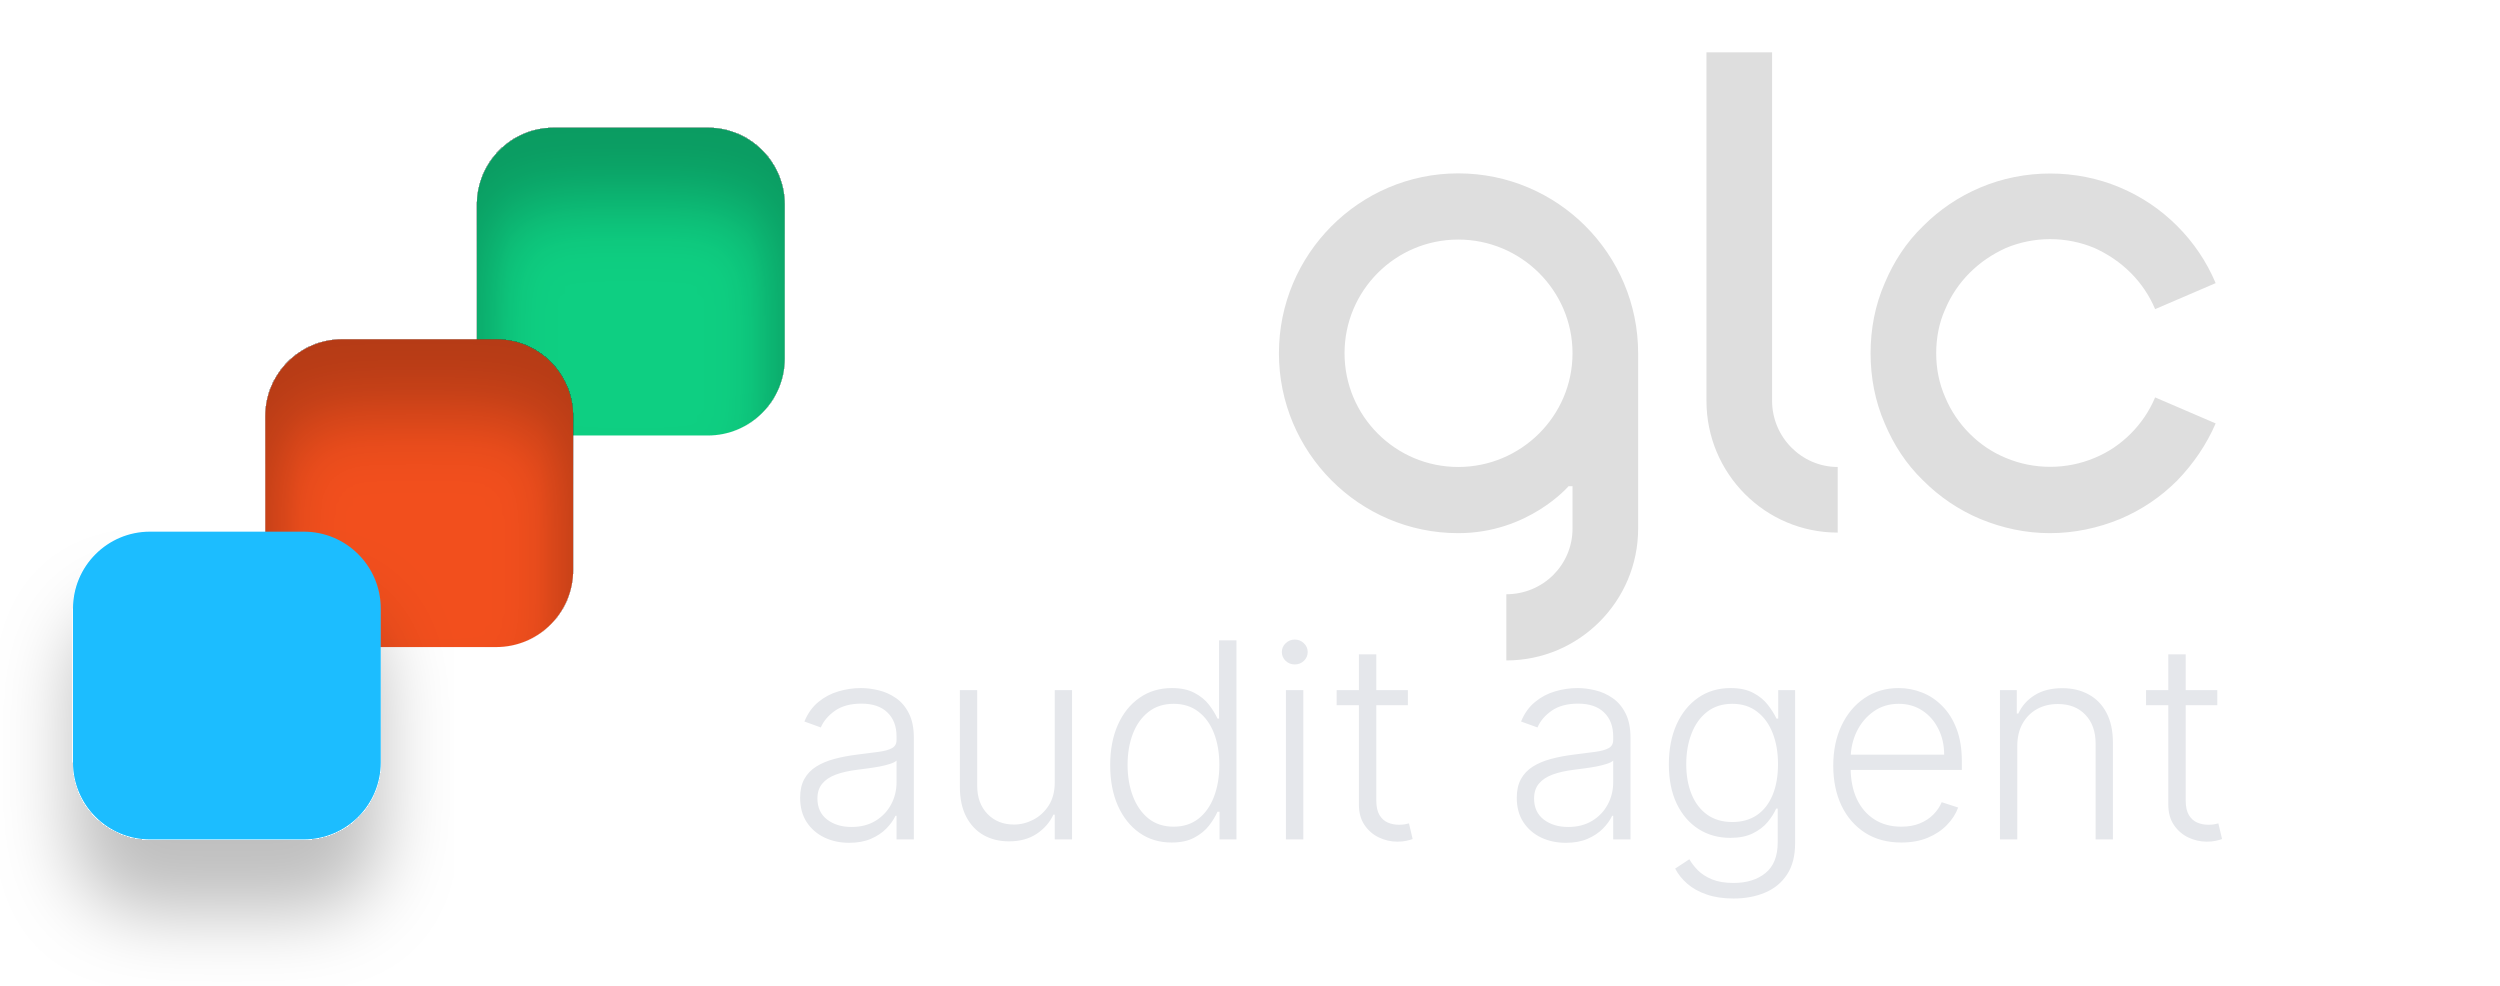
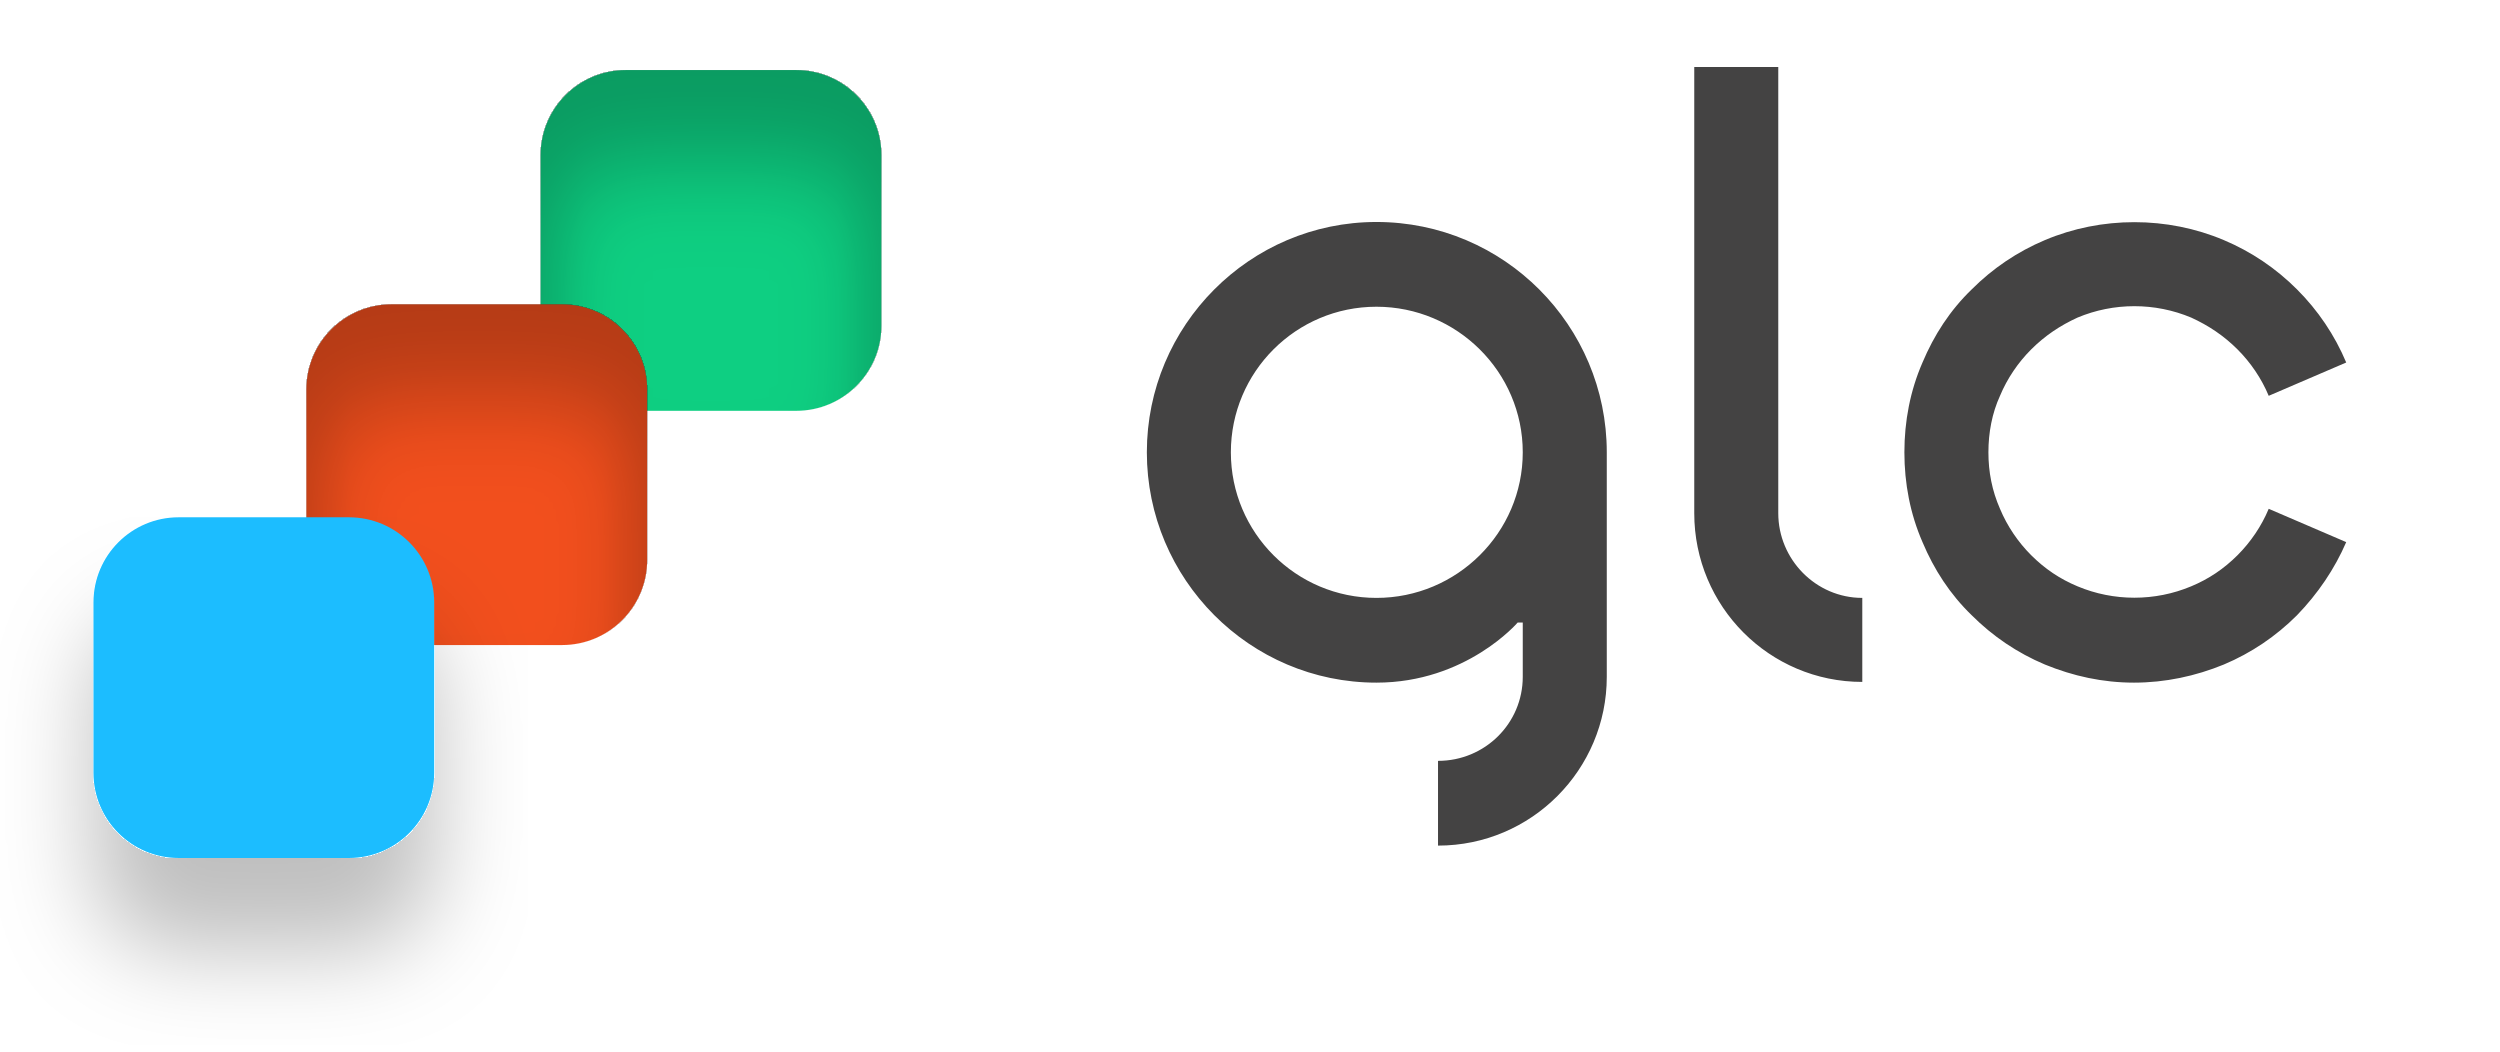
- <svg xmlns="http://www.w3.org/2000/svg" width="137" height="54" viewBox="0 0 137 54" fill="none">
-   <g filter="url(#filter0_i_522_233)">
-     <path d="M38.784 7H30.352C28.023 7 26.135 8.887 26.135 11.216V19.648C26.135 21.977 28.023 23.865 30.352 23.865H38.784C41.113 23.865 43 21.977 43 19.648V11.216C43 8.887 41.113 7 38.784 7Z" fill="#0ECF82" />
+ <svg xmlns="http://www.w3.org/2000/svg" width="107" height="45" viewBox="0 0 107 45" fill="none">
+   <g filter="url(#filter0_i_524_245)">
+     <path d="M34.076 3H26.785C24.772 3 23.139 4.632 23.139 6.646V13.937C23.139 15.95 24.772 17.582 26.785 17.582H34.076C36.09 17.582 37.722 15.95 37.722 13.937V6.646C37.722 4.632 36.09 3 34.076 3Z" fill="#0ECF82" />
  </g>
-   <g filter="url(#filter1_i_522_233)">
-     <path d="M27.19 18.595H18.757C16.428 18.595 14.541 20.482 14.541 22.811V31.243C14.541 33.572 16.428 35.459 18.757 35.459H27.19C29.518 35.459 31.406 33.572 31.406 31.243V22.811C31.406 20.482 29.518 18.595 27.19 18.595Z" fill="#F24F1D" />
+   <g filter="url(#filter1_i_524_245)">
+     <path d="M24.051 13.026H16.76C14.746 13.026 13.114 14.658 13.114 16.671V23.962C13.114 25.976 14.746 27.608 16.76 27.608H24.051C26.065 27.608 27.697 25.976 27.697 23.962V16.671C27.697 14.658 26.065 13.026 24.051 13.026Z" fill="#F24F1D" />
  </g>
-   <g filter="url(#filter2_d_522_233)">
-     <path d="M16.649 29.135H8.216C5.888 29.135 4 31.023 4 33.351V41.784C4 44.112 5.888 46 8.216 46H16.649C18.977 46 20.865 44.112 20.865 41.784V33.351C20.865 31.023 18.977 29.135 16.649 29.135Z" fill="#1CBDFF" />
+   <g filter="url(#filter2_d_524_245)">
+     <path d="M14.937 22.14H7.646C5.632 22.14 4 23.772 4 25.785V33.077C4 35.09 5.632 36.722 7.646 36.722H14.937C16.95 36.722 18.583 35.09 18.583 33.077V25.785C18.583 23.772 16.95 22.14 14.937 22.14Z" fill="#1CBDFF" />
  </g>
-   <path d="M46.537 46.186C46.043 46.186 45.592 46.091 45.184 45.899C44.776 45.703 44.451 45.423 44.209 45.057C43.968 44.688 43.847 44.24 43.847 43.715C43.847 43.31 43.923 42.969 44.076 42.692C44.229 42.415 44.445 42.188 44.726 42.01C45.006 41.833 45.338 41.693 45.722 41.59C46.105 41.486 46.528 41.407 46.99 41.35C47.448 41.293 47.835 41.243 48.151 41.201C48.471 41.158 48.714 41.091 48.881 40.998C49.048 40.906 49.131 40.757 49.131 40.551V40.359C49.131 39.801 48.964 39.363 48.63 39.043C48.3 38.72 47.824 38.559 47.203 38.559C46.613 38.559 46.132 38.688 45.759 38.947C45.39 39.207 45.131 39.512 44.981 39.864L44.081 39.539C44.266 39.091 44.522 38.734 44.848 38.468C45.175 38.198 45.541 38.005 45.946 37.887C46.35 37.767 46.761 37.706 47.176 37.706C47.489 37.706 47.814 37.747 48.151 37.829C48.492 37.91 48.808 38.053 49.099 38.255C49.39 38.454 49.626 38.733 49.807 39.091C49.989 39.446 50.079 39.897 50.079 40.444V46H49.131V44.706H49.072C48.959 44.947 48.79 45.181 48.566 45.409C48.343 45.636 48.062 45.822 47.725 45.968C47.387 46.114 46.992 46.186 46.537 46.186ZM46.665 45.318C47.169 45.318 47.606 45.206 47.975 44.983C48.344 44.759 48.629 44.462 48.827 44.093C49.03 43.72 49.131 43.31 49.131 42.863V41.68C49.06 41.748 48.941 41.808 48.774 41.861C48.611 41.914 48.421 41.962 48.204 42.005C47.991 42.044 47.778 42.078 47.565 42.106C47.352 42.135 47.16 42.159 46.99 42.181C46.528 42.238 46.134 42.326 45.807 42.447C45.48 42.568 45.23 42.735 45.056 42.948C44.882 43.157 44.795 43.427 44.795 43.758C44.795 44.255 44.973 44.64 45.328 44.913C45.683 45.183 46.129 45.318 46.665 45.318ZM57.8 42.873V37.818H58.748V46H57.8V44.642H57.726C57.534 45.061 57.23 45.41 56.815 45.691C56.399 45.968 55.892 46.106 55.291 46.106C54.769 46.106 54.306 45.993 53.901 45.766C53.496 45.535 53.178 45.197 52.948 44.754C52.717 44.31 52.601 43.765 52.601 43.118V37.818H53.55V43.06C53.55 43.699 53.738 44.214 54.114 44.604C54.491 44.992 54.974 45.185 55.563 45.185C55.932 45.185 56.288 45.096 56.628 44.919C56.969 44.741 57.25 44.482 57.47 44.141C57.69 43.797 57.8 43.374 57.8 42.873ZM64.204 46.17C63.533 46.17 62.945 45.993 62.441 45.638C61.937 45.283 61.543 44.787 61.259 44.152C60.978 43.516 60.838 42.776 60.838 41.93C60.838 41.089 60.978 40.352 61.259 39.72C61.543 39.084 61.939 38.591 62.447 38.239C62.954 37.884 63.545 37.706 64.22 37.706C64.717 37.706 65.131 37.795 65.461 37.973C65.792 38.147 66.056 38.363 66.255 38.623C66.454 38.882 66.608 39.134 66.719 39.379H66.804V35.091H67.757V46H66.83V44.482H66.719C66.608 44.73 66.452 44.986 66.25 45.249C66.047 45.508 65.779 45.727 65.445 45.904C65.115 46.082 64.701 46.17 64.204 46.17ZM64.316 45.302C64.845 45.302 65.296 45.158 65.669 44.871C66.042 44.58 66.326 44.18 66.521 43.672C66.72 43.161 66.82 42.575 66.82 41.914C66.82 41.261 66.722 40.684 66.527 40.183C66.331 39.679 66.047 39.285 65.674 39.001C65.302 38.713 64.849 38.569 64.316 38.569C63.769 38.569 63.308 38.718 62.931 39.017C62.558 39.311 62.274 39.711 62.079 40.215C61.887 40.719 61.791 41.286 61.791 41.914C61.791 42.55 61.889 43.124 62.084 43.635C62.28 44.146 62.564 44.553 62.937 44.855C63.313 45.153 63.773 45.302 64.316 45.302ZM70.469 46V37.818H71.422V46H70.469ZM70.953 36.412C70.758 36.412 70.591 36.346 70.453 36.215C70.314 36.08 70.245 35.918 70.245 35.73C70.245 35.542 70.314 35.382 70.453 35.251C70.591 35.116 70.758 35.048 70.953 35.048C71.148 35.048 71.315 35.116 71.454 35.251C71.592 35.382 71.662 35.542 71.662 35.73C71.662 35.918 71.592 36.08 71.454 36.215C71.315 36.346 71.148 36.412 70.953 36.412ZM77.152 37.818V38.644H73.248V37.818H77.152ZM74.468 35.858H75.421V43.864C75.421 44.205 75.48 44.473 75.597 44.668C75.714 44.86 75.867 44.997 76.055 45.078C76.243 45.157 76.444 45.196 76.657 45.196C76.781 45.196 76.888 45.189 76.976 45.174C77.065 45.157 77.143 45.139 77.211 45.121L77.413 45.979C77.321 46.014 77.207 46.046 77.072 46.075C76.937 46.106 76.77 46.123 76.572 46.123C76.224 46.123 75.888 46.046 75.565 45.894C75.245 45.741 74.982 45.514 74.776 45.212C74.57 44.91 74.468 44.535 74.468 44.088V35.858ZM85.809 46.186C85.316 46.186 84.865 46.091 84.456 45.899C84.048 45.703 83.723 45.423 83.482 45.057C83.24 44.688 83.119 44.24 83.119 43.715C83.119 43.31 83.196 42.969 83.349 42.692C83.501 42.415 83.718 42.188 83.998 42.01C84.279 41.833 84.611 41.693 84.994 41.59C85.378 41.486 85.8 41.407 86.262 41.35C86.72 41.293 87.107 41.243 87.423 41.201C87.743 41.158 87.986 41.091 88.153 40.998C88.32 40.906 88.403 40.757 88.403 40.551V40.359C88.403 39.801 88.237 39.363 87.903 39.043C87.573 38.72 87.097 38.559 86.475 38.559C85.886 38.559 85.405 38.688 85.032 38.947C84.662 39.207 84.403 39.512 84.254 39.864L83.354 39.539C83.538 39.091 83.794 38.734 84.121 38.468C84.448 38.198 84.813 38.005 85.218 37.887C85.623 37.767 86.033 37.706 86.449 37.706C86.761 37.706 87.086 37.747 87.423 37.829C87.764 37.91 88.08 38.053 88.371 38.255C88.663 38.454 88.899 38.733 89.08 39.091C89.261 39.446 89.352 39.897 89.352 40.444V46H88.403V44.706H88.345C88.231 44.947 88.063 45.181 87.839 45.409C87.615 45.636 87.335 45.822 86.997 45.968C86.66 46.114 86.264 46.186 85.809 46.186ZM85.937 45.318C86.442 45.318 86.878 45.206 87.248 44.983C87.617 44.759 87.901 44.462 88.1 44.093C88.302 43.72 88.403 43.31 88.403 42.863V41.68C88.332 41.748 88.213 41.808 88.047 41.861C87.883 41.914 87.693 41.962 87.477 42.005C87.264 42.044 87.05 42.078 86.837 42.106C86.624 42.135 86.433 42.159 86.262 42.181C85.8 42.238 85.406 42.326 85.08 42.447C84.753 42.568 84.503 42.735 84.329 42.948C84.155 43.157 84.068 43.427 84.068 43.758C84.068 44.255 84.245 44.64 84.6 44.913C84.955 45.183 85.401 45.318 85.937 45.318ZM94.995 49.239C94.438 49.239 93.95 49.166 93.531 49.02C93.111 48.878 92.758 48.683 92.47 48.434C92.183 48.186 91.959 47.907 91.799 47.598L92.577 47.087C92.694 47.293 92.85 47.495 93.046 47.694C93.245 47.893 93.502 48.058 93.818 48.189C94.138 48.321 94.53 48.386 94.995 48.386C95.72 48.386 96.304 48.205 96.748 47.843C97.195 47.481 97.419 46.918 97.419 46.154V44.311H97.334C97.224 44.56 97.066 44.809 96.86 45.057C96.654 45.302 96.384 45.506 96.05 45.67C95.72 45.833 95.31 45.915 94.82 45.915C94.166 45.915 93.585 45.753 93.078 45.43C92.573 45.107 92.176 44.645 91.885 44.045C91.597 43.441 91.453 42.722 91.453 41.888C91.453 41.06 91.593 40.332 91.874 39.704C92.158 39.075 92.554 38.585 93.062 38.234C93.57 37.882 94.161 37.706 94.835 37.706C95.336 37.706 95.752 37.795 96.082 37.973C96.412 38.147 96.677 38.363 96.876 38.623C97.078 38.882 97.236 39.134 97.35 39.379H97.446V37.818H98.372V46.213C98.372 46.906 98.225 47.475 97.93 47.923C97.636 48.37 97.234 48.701 96.727 48.914C96.219 49.13 95.642 49.239 94.995 49.239ZM94.931 45.047C95.457 45.047 95.906 44.92 96.279 44.668C96.652 44.413 96.938 44.047 97.137 43.571C97.335 43.095 97.435 42.529 97.435 41.872C97.435 41.233 97.337 40.666 97.142 40.173C96.947 39.675 96.663 39.285 96.29 39.001C95.92 38.713 95.468 38.569 94.931 38.569C94.385 38.569 93.923 38.717 93.546 39.011C93.17 39.306 92.886 39.704 92.694 40.205C92.502 40.702 92.406 41.258 92.406 41.872C92.406 42.497 92.504 43.049 92.7 43.528C92.895 44.004 93.181 44.377 93.557 44.647C93.933 44.913 94.392 45.047 94.931 45.047ZM104.191 46.17C103.427 46.17 102.767 45.993 102.209 45.638C101.651 45.279 101.22 44.784 100.915 44.152C100.613 43.516 100.462 42.784 100.462 41.957C100.462 41.133 100.613 40.402 100.915 39.762C101.22 39.12 101.641 38.617 102.177 38.255C102.717 37.889 103.34 37.706 104.047 37.706C104.491 37.706 104.919 37.788 105.33 37.951C105.742 38.111 106.112 38.358 106.438 38.692C106.769 39.022 107.03 39.439 107.221 39.944C107.413 40.444 107.509 41.037 107.509 41.723V42.191H101.117V41.355H106.54C106.54 40.83 106.433 40.357 106.22 39.938C106.01 39.516 105.718 39.182 105.341 38.937C104.968 38.692 104.537 38.569 104.047 38.569C103.528 38.569 103.072 38.708 102.678 38.985C102.284 39.262 101.975 39.627 101.751 40.082C101.531 40.537 101.419 41.034 101.415 41.574V42.074C101.415 42.724 101.527 43.292 101.751 43.779C101.978 44.262 102.3 44.636 102.715 44.903C103.131 45.169 103.622 45.302 104.191 45.302C104.578 45.302 104.917 45.242 105.208 45.121C105.503 45 105.749 44.839 105.948 44.636C106.151 44.43 106.303 44.205 106.406 43.96L107.307 44.253C107.182 44.597 106.978 44.915 106.694 45.206C106.414 45.498 106.062 45.732 105.639 45.909C105.22 46.084 104.737 46.17 104.191 46.17ZM110.547 40.886V46H109.598V37.818H110.52V39.102H110.605C110.797 38.683 111.095 38.347 111.5 38.095C111.908 37.84 112.413 37.712 113.013 37.712C113.563 37.712 114.046 37.827 114.462 38.058C114.881 38.285 115.206 38.621 115.437 39.065C115.671 39.508 115.788 40.054 115.788 40.7V46H114.84V40.758C114.84 40.087 114.652 39.556 114.275 39.166C113.902 38.775 113.402 38.58 112.773 38.58C112.343 38.58 111.962 38.672 111.628 38.857C111.294 39.041 111.03 39.308 110.834 39.656C110.642 40 110.547 40.41 110.547 40.886ZM121.508 37.818V38.644H117.603V37.818H121.508ZM118.823 35.858H119.776V43.864C119.776 44.205 119.835 44.473 119.952 44.668C120.069 44.86 120.222 44.997 120.41 45.078C120.599 45.157 120.799 45.196 121.012 45.196C121.137 45.196 121.243 45.189 121.332 45.174C121.421 45.157 121.499 45.139 121.566 45.121L121.769 45.979C121.676 46.014 121.563 46.046 121.428 46.075C121.293 46.106 121.126 46.123 120.927 46.123C120.579 46.123 120.243 46.046 119.92 45.894C119.601 45.741 119.338 45.514 119.132 45.212C118.926 44.91 118.823 44.535 118.823 44.088V35.858Z" fill="#E5E7EB" />
-   <path d="M79.912 9.501C85.368 9.501 89.77 13.934 89.77 19.359V28.969C89.77 32.937 86.546 36.192 82.547 36.192V32.565C84.562 32.565 86.174 30.953 86.174 28.969V26.644H85.957C85.957 26.644 83.756 29.217 79.912 29.217C74.487 29.217 70.085 24.784 70.085 19.359C70.085 13.934 74.487 9.501 79.912 9.501ZM79.912 25.59C83.353 25.59 86.174 22.8 86.174 19.359C86.174 15.918 83.353 13.128 79.912 13.128C76.471 13.128 73.681 15.918 73.681 19.359C73.681 22.8 76.471 25.59 79.912 25.59ZM97.11 21.963C97.11 23.947 98.722 25.59 100.706 25.59V29.186C96.738 29.186 93.514 25.962 93.514 21.963V2.867H97.11V21.963ZM118.101 21.777L121.418 23.203C120.922 24.35 120.209 25.404 119.31 26.334C118.411 27.233 117.357 27.946 116.179 28.442C114.97 28.938 113.668 29.217 112.335 29.217C111.002 29.217 109.731 28.938 108.522 28.442C107.344 27.946 106.29 27.233 105.391 26.334C104.461 25.435 103.779 24.381 103.283 23.203C102.756 21.994 102.508 20.692 102.508 19.359C102.508 18.026 102.756 16.724 103.283 15.515C103.779 14.337 104.461 13.283 105.391 12.384C106.29 11.485 107.344 10.772 108.522 10.276C110.94 9.253 113.761 9.253 116.179 10.276C117.357 10.772 118.411 11.485 119.31 12.384C120.209 13.283 120.922 14.337 121.418 15.515L118.101 16.941C117.791 16.197 117.326 15.515 116.768 14.957C116.179 14.368 115.528 13.934 114.784 13.593C113.234 12.942 111.467 12.942 109.917 13.593C109.173 13.934 108.522 14.368 107.933 14.957C107.375 15.515 106.91 16.197 106.6 16.941C106.259 17.685 106.104 18.522 106.104 19.359C106.104 20.196 106.259 21.002 106.6 21.777C106.91 22.521 107.375 23.203 107.933 23.761C108.522 24.35 109.173 24.784 109.917 25.094C111.467 25.745 113.234 25.745 114.784 25.094C115.528 24.784 116.179 24.35 116.768 23.761C117.326 23.203 117.791 22.521 118.101 21.777Z" fill="#DEDEDE" />
+   <path d="M58.912 9.501C64.368 9.501 68.77 13.934 68.77 19.359V28.969C68.77 32.937 65.546 36.192 61.547 36.192V32.565C63.562 32.565 65.174 30.953 65.174 28.969V26.644H64.957C64.957 26.644 62.756 29.217 58.912 29.217C53.487 29.217 49.085 24.784 49.085 19.359C49.085 13.934 53.487 9.501 58.912 9.501ZM58.912 25.59C62.353 25.59 65.174 22.8 65.174 19.359C65.174 15.918 62.353 13.128 58.912 13.128C55.471 13.128 52.681 15.918 52.681 19.359C52.681 22.8 55.471 25.59 58.912 25.59ZM76.11 21.963C76.11 23.947 77.722 25.59 79.706 25.59V29.186C75.738 29.186 72.514 25.962 72.514 21.963V2.867H76.11V21.963ZM97.101 21.777L100.418 23.203C99.922 24.35 99.209 25.404 98.31 26.334C97.411 27.233 96.357 27.946 95.179 28.442C93.97 28.938 92.668 29.217 91.335 29.217C90.002 29.217 88.731 28.938 87.522 28.442C86.344 27.946 85.29 27.233 84.391 26.334C83.461 25.435 82.779 24.381 82.283 23.203C81.756 21.994 81.508 20.692 81.508 19.359C81.508 18.026 81.756 16.724 82.283 15.515C82.779 14.337 83.461 13.283 84.391 12.384C85.29 11.485 86.344 10.772 87.522 10.276C89.94 9.253 92.761 9.253 95.179 10.276C96.357 10.772 97.411 11.485 98.31 12.384C99.209 13.283 99.922 14.337 100.418 15.515L97.101 16.941C96.791 16.197 96.326 15.515 95.768 14.957C95.179 14.368 94.528 13.934 93.784 13.593C92.234 12.942 90.467 12.942 88.917 13.593C88.173 13.934 87.522 14.368 86.933 14.957C86.375 15.515 85.91 16.197 85.6 16.941C85.259 17.685 85.104 18.522 85.104 19.359C85.104 20.196 85.259 21.002 85.6 21.777C85.91 22.521 86.375 23.203 86.933 23.761C87.522 24.35 88.173 24.784 88.917 25.094C90.467 25.745 92.234 25.745 93.784 25.094C94.528 24.784 95.179 24.35 95.768 23.761C96.326 23.203 96.791 22.521 97.101 21.777Z" fill="#444343" />
  <defs>
-     <filter id="filter0_i_522_233" x="26.135" y="7" width="16.865" height="20.865" filterUnits="userSpaceOnUse" color-interpolation-filters="sRGB">
+     <filter id="filter0_i_524_245" x="23.139" y="3" width="14.582" height="18.582" filterUnits="userSpaceOnUse" color-interpolation-filters="sRGB">
      <feFlood flood-opacity="0" result="BackgroundImageFix" />
      <feBlend mode="normal" in="SourceGraphic" in2="BackgroundImageFix" result="shape" />
      <feColorMatrix in="SourceAlpha" type="matrix" values="0 0 0 0 0 0 0 0 0 0 0 0 0 0 0 0 0 0 127 0" result="hardAlpha" />
      <feOffset dy="4" />
      <feGaussianBlur stdDeviation="2" />
      <feComposite in2="hardAlpha" operator="arithmetic" k2="-1" k3="1" />
      <feColorMatrix type="matrix" values="0 0 0 0 0 0 0 0 0 0 0 0 0 0 0 0 0 0 0.25 0" />
-       <feBlend mode="normal" in2="shape" result="effect1_innerShadow_522_233" />
+       <feBlend mode="normal" in2="shape" result="effect1_innerShadow_524_245" />
    </filter>
-     <filter id="filter1_i_522_233" x="14.541" y="18.595" width="16.865" height="20.865" filterUnits="userSpaceOnUse" color-interpolation-filters="sRGB">
+     <filter id="filter1_i_524_245" x="13.114" y="13.026" width="14.582" height="18.582" filterUnits="userSpaceOnUse" color-interpolation-filters="sRGB">
      <feFlood flood-opacity="0" result="BackgroundImageFix" />
      <feBlend mode="normal" in="SourceGraphic" in2="BackgroundImageFix" result="shape" />
      <feColorMatrix in="SourceAlpha" type="matrix" values="0 0 0 0 0 0 0 0 0 0 0 0 0 0 0 0 0 0 127 0" result="hardAlpha" />
      <feOffset dy="4" />
      <feGaussianBlur stdDeviation="2" />
      <feComposite in2="hardAlpha" operator="arithmetic" k2="-1" k3="1" />
      <feColorMatrix type="matrix" values="0 0 0 0 0 0 0 0 0 0 0 0 0 0 0 0 0 0 0.25 0" />
-       <feBlend mode="normal" in2="shape" result="effect1_innerShadow_522_233" />
+       <feBlend mode="normal" in2="shape" result="effect1_innerShadow_524_245" />
    </filter>
-     <filter id="filter2_d_522_233" x="0" y="29.135" width="24.865" height="24.865" filterUnits="userSpaceOnUse" color-interpolation-filters="sRGB">
+     <filter id="filter2_d_524_245" x="0" y="22.14" width="22.582" height="22.582" filterUnits="userSpaceOnUse" color-interpolation-filters="sRGB">
      <feFlood flood-opacity="0" result="BackgroundImageFix" />
      <feColorMatrix in="SourceAlpha" type="matrix" values="0 0 0 0 0 0 0 0 0 0 0 0 0 0 0 0 0 0 127 0" result="hardAlpha" />
      <feOffset dy="4" />
      <feGaussianBlur stdDeviation="2" />
      <feComposite in2="hardAlpha" operator="out" />
      <feColorMatrix type="matrix" values="0 0 0 0 0 0 0 0 0 0 0 0 0 0 0 0 0 0 0.25 0" />
-       <feBlend mode="normal" in2="BackgroundImageFix" result="effect1_dropShadow_522_233" />
-       <feBlend mode="normal" in="SourceGraphic" in2="effect1_dropShadow_522_233" result="shape" />
+       <feBlend mode="normal" in2="BackgroundImageFix" result="effect1_dropShadow_524_245" />
+       <feBlend mode="normal" in="SourceGraphic" in2="effect1_dropShadow_524_245" result="shape" />
    </filter>
  </defs>
</svg>
